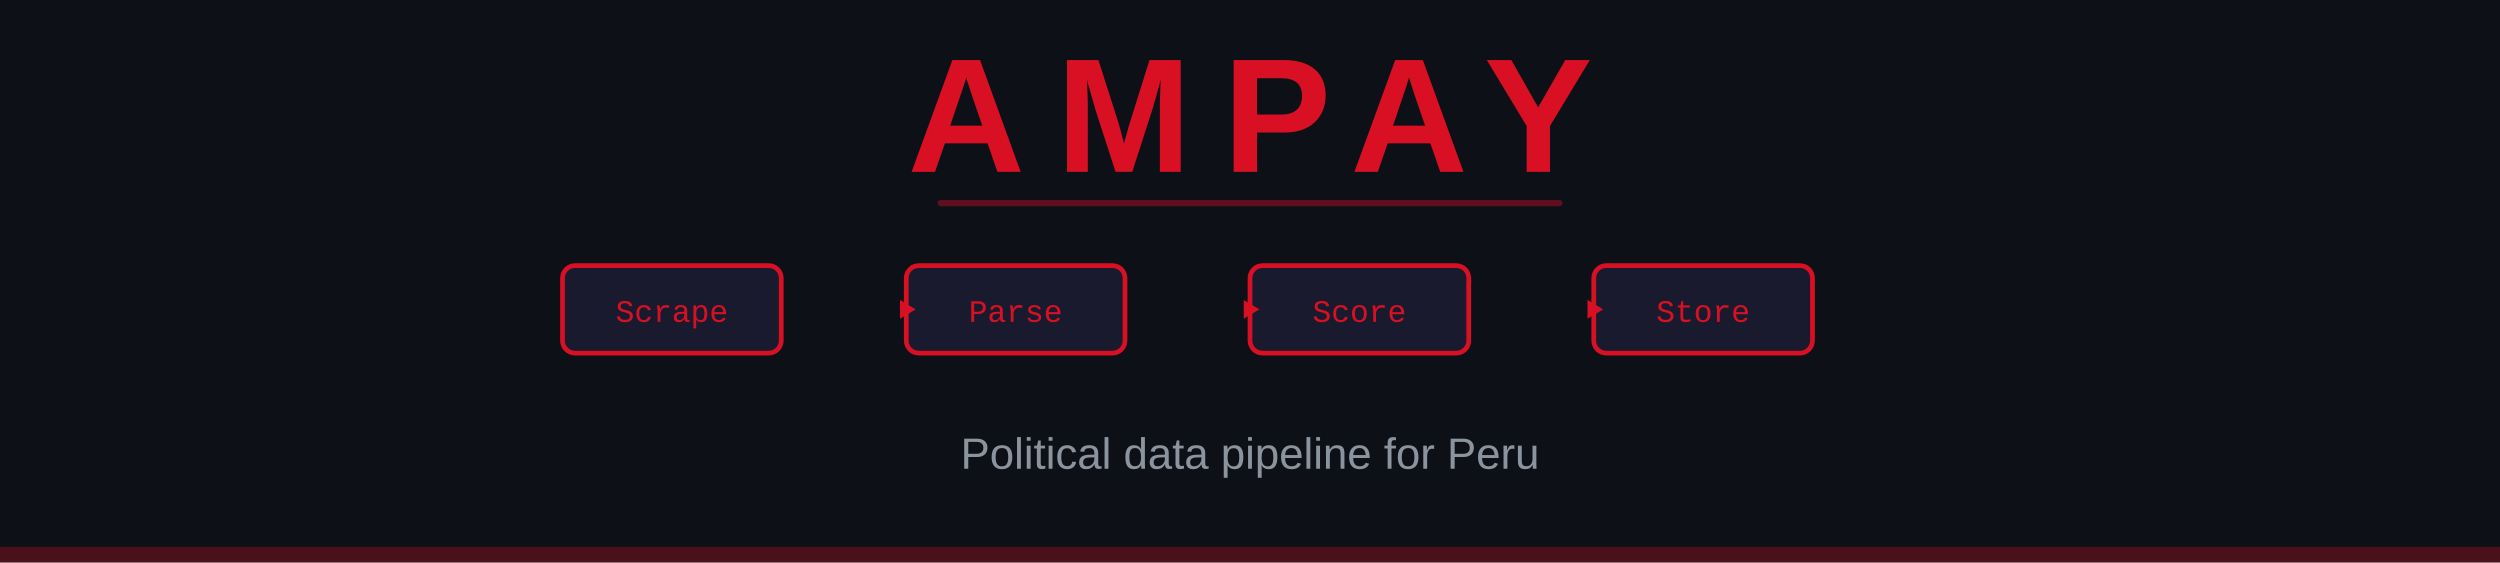
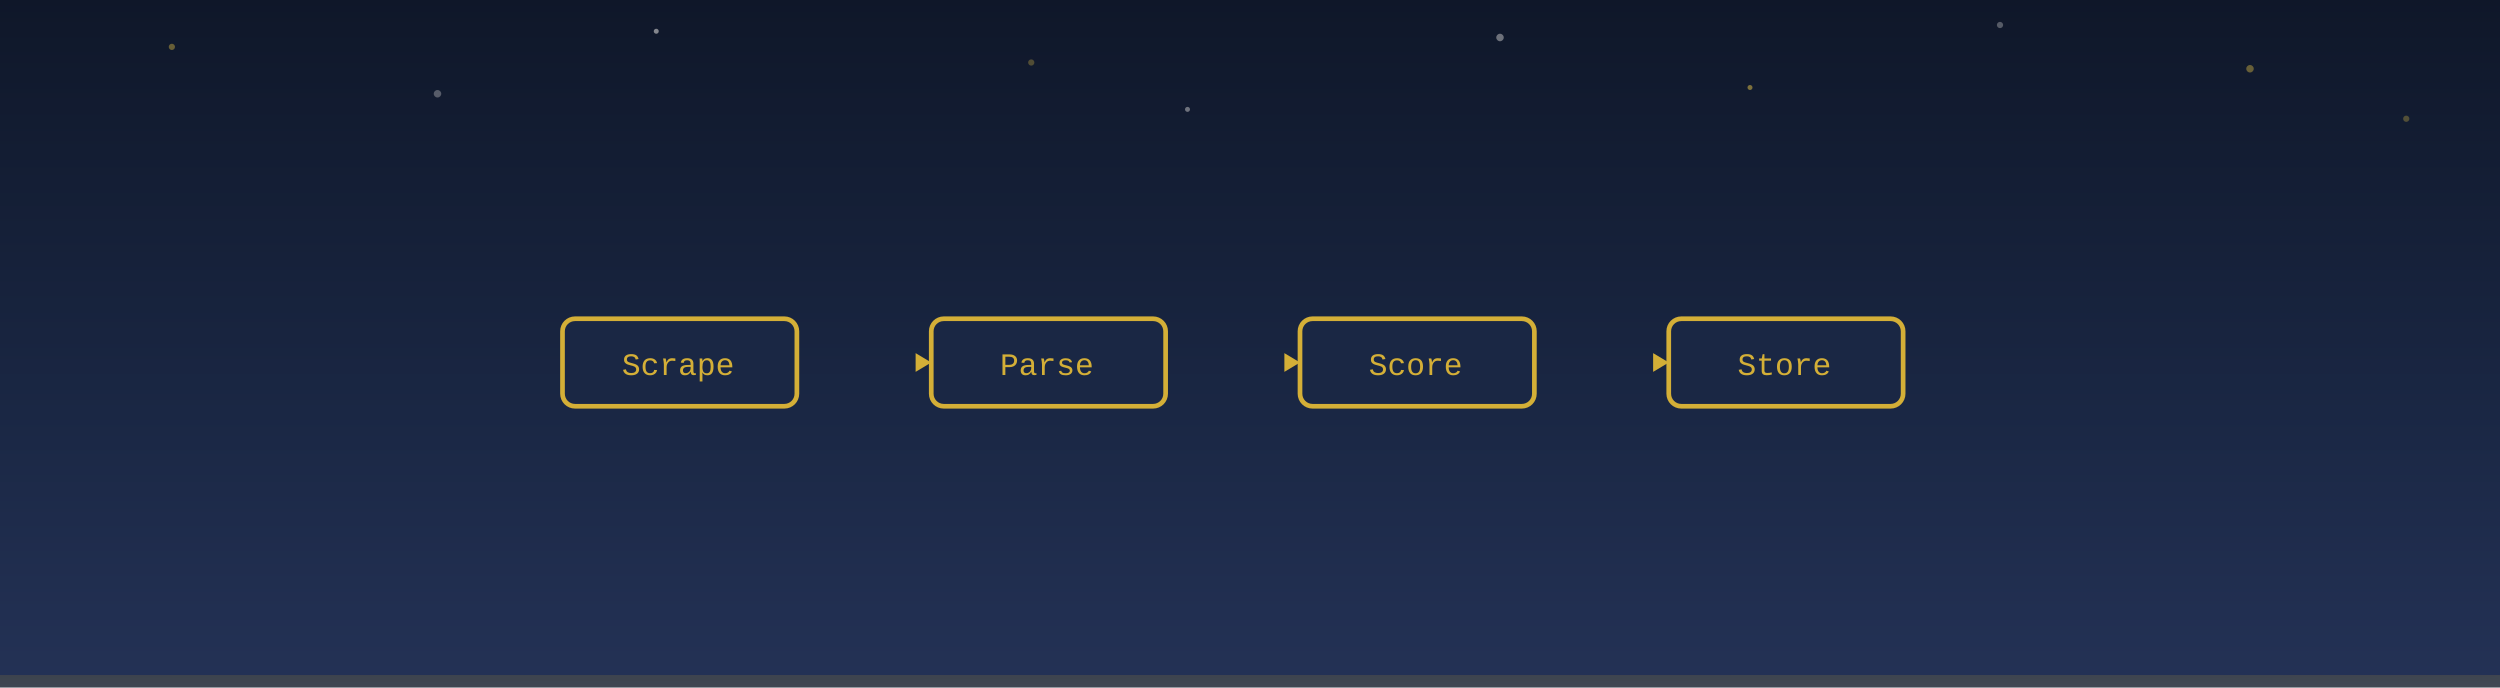
- <svg xmlns="http://www.w3.org/2000/svg" viewBox="0 0 800 180">
+ <svg xmlns="http://www.w3.org/2000/svg" viewBox="0 0 800 220">
  <style>
-     @keyframes nodeFade1 { 0%, 100% { opacity: 0.3; } 10%, 30% { opacity: 1; } }
-     @keyframes nodeFade2 { 0%, 20% { opacity: 0.3; } 30%, 50% { opacity: 1; } 60%, 100% { opacity: 0.3; } }
-     @keyframes nodeFade3 { 0%, 40% { opacity: 0.3; } 50%, 70% { opacity: 1; } 80%, 100% { opacity: 0.3; } }
-     @keyframes nodeFade4 { 0%, 60% { opacity: 0.3; } 70%, 90% { opacity: 1; } 100% { opacity: 0.3; } }
-     @keyframes lineDraw1 { 0%, 15% { stroke-dashoffset: 60; } 30% { stroke-dashoffset: 0; } }
-     @keyframes lineDraw2 { 0%, 35% { stroke-dashoffset: 60; } 50% { stroke-dashoffset: 0; } }
-     @keyframes lineDraw3 { 0%, 55% { stroke-dashoffset: 60; } 70% { stroke-dashoffset: 0; } }
-     .node { rx: 4; }
-     .n1 { animation: nodeFade1 4s ease-in-out infinite; }
-     .n2 { animation: nodeFade2 4s ease-in-out infinite; }
-     .n3 { animation: nodeFade3 4s ease-in-out infinite; }
-     .n4 { animation: nodeFade4 4s ease-in-out infinite; }
-     .pipe { stroke-dasharray: 60; stroke-dashoffset: 60; stroke: #d91023; stroke-width: 1.5; fill: none; }
-     .p1 { animation: lineDraw1 4s ease-in-out infinite; }
-     .p2 { animation: lineDraw2 4s ease-in-out infinite; }
-     .p3 { animation: lineDraw3 4s ease-in-out infinite; }
+     @keyframes fadeIn {
+       from { opacity: 0; }
+       to { opacity: 1; }
+     }
+     @keyframes titleGlow {
+       0%, 100% { filter: drop-shadow(0 0 10px rgba(212, 175, 55, 0.3)); }
+       50% { filter: drop-shadow(0 0 18px rgba(212, 175, 55, 0.5)); }
+     }
+     @keyframes nodePulse1 {
+       0%, 100% { opacity: 0.35; }
+       10%, 30% { opacity: 1; }
+     }
+     @keyframes nodePulse2 {
+       0%, 20% { opacity: 0.35; }
+       30%, 50% { opacity: 1; }
+       60%, 100% { opacity: 0.35; }
+     }
+     @keyframes nodePulse3 {
+       0%, 40% { opacity: 0.35; }
+       50%, 70% { opacity: 1; }
+       80%, 100% { opacity: 0.35; }
+     }
+     @keyframes nodePulse4 {
+       0%, 60% { opacity: 0.35; }
+       70%, 90% { opacity: 1; }
+       100% { opacity: 0.35; }
+     }
+     @keyframes pipeDraw1 {
+       0%, 15% { stroke-dashoffset: 60; }
+       30% { stroke-dashoffset: 0; }
+     }
+     @keyframes pipeDraw2 {
+       0%, 35% { stroke-dashoffset: 60; }
+       50% { stroke-dashoffset: 0; }
+     }
+     @keyframes pipeDraw3 {
+       0%, 55% { stroke-dashoffset: 60; }
+       70% { stroke-dashoffset: 0; }
+     }
+     @keyframes twinkle {
+       0%, 100% { opacity: 0.3; }
+       50% { opacity: 1; }
+     }
+     @keyframes starPulse {
+       0%, 100% { opacity: 0.2; r: 1; }
+       50% { opacity: 0.9; r: 1.5; }
+     }
+     .title-glow {
+       animation: titleGlow 3s ease-in-out infinite;
+     }
+     .title-fade {
+       opacity: 0;
+       animation: fadeIn 1s ease-out 0.3s forwards;
+     }
+     .sub-fade {
+       opacity: 0;
+       animation: fadeIn 0.8s ease-out 0.8s forwards;
+     }
+     .tagline-fade {
+       opacity: 0;
+       animation: fadeIn 0.8s ease-out 2.5s forwards;
+     }
+     .n1 { animation: nodePulse1 4s ease-in-out infinite; }
+     .n2 { animation: nodePulse2 4s ease-in-out infinite; }
+     .n3 { animation: nodePulse3 4s ease-in-out infinite; }
+     .n4 { animation: nodePulse4 4s ease-in-out infinite; }
+     .pipe {
+       stroke-dasharray: 60;
+       stroke-dashoffset: 60;
+       stroke-width: 1.5;
+       fill: none;
+     }
+     .p1 { stroke: #D4AF37; animation: pipeDraw1 4s ease-in-out infinite; }
+     .p2 { stroke: #D4AF37; animation: pipeDraw2 4s ease-in-out infinite; }
+     .p3 { stroke: #D4AF37; animation: pipeDraw3 4s ease-in-out infinite; }
+     .star {
+       animation: twinkle 3s ease-in-out infinite;
+     }
+     .star-pulse {
+       animation: starPulse 4s ease-in-out infinite;
+     }
+     .st1 { animation-delay: 0.2s; }
+     .st2 { animation-delay: 0.9s; }
+     .st3 { animation-delay: 1.6s; }
+     .st4 { animation-delay: 2.3s; }
+     .st5 { animation-delay: 0.5s; }
+     .st6 { animation-delay: 1.2s; }
+     .st7 { animation-delay: 1.8s; }
+     .st8 { animation-delay: 0.7s; }
+     .st9 { animation-delay: 1.4s; }
+     .st10 { animation-delay: 2.0s; }
+     .mountain-fade {
+       opacity: 0;
+       animation: fadeIn 1s ease-out 0.1s forwards;
+     }
  </style>
-   <rect width="800" height="180" fill="#0d1117" />
-   <text x="400" y="55" text-anchor="middle" font-family="'Segoe UI', Arial, sans-serif" font-size="52" font-weight="900" fill="#d91023" letter-spacing="10">AMPAY</text>
-   <rect x="300" y="64" width="200" height="2" rx="1" fill="#d91023" opacity="0.4" />
-   <g transform="translate(180, 85)">
-     <rect x="0" y="0" width="70" height="28" class="node n1" fill="#1a1a2e" stroke="#d91023" stroke-width="1.5" />
-     <text x="35" y="18" text-anchor="middle" font-family="'Courier New', monospace" font-size="10" fill="#d91023" class="n1">Scrape</text>
-     <line x1="70" y1="14" x2="110" y2="14" class="pipe p1" />
-     <rect x="110" y="0" width="70" height="28" class="node n2" fill="#1a1a2e" stroke="#d91023" stroke-width="1.5" />
-     <text x="145" y="18" text-anchor="middle" font-family="'Courier New', monospace" font-size="10" fill="#d91023" class="n2">Parse</text>
-     <line x1="180" y1="14" x2="220" y2="14" class="pipe p2" />
-     <rect x="220" y="0" width="70" height="28" class="node n3" fill="#1a1a2e" stroke="#d91023" stroke-width="1.5" />
-     <text x="255" y="18" text-anchor="middle" font-family="'Courier New', monospace" font-size="10" fill="#d91023" class="n3">Score</text>
-     <line x1="290" y1="14" x2="330" y2="14" class="pipe p3" />
-     <rect x="330" y="0" width="70" height="28" class="node n4" fill="#1a1a2e" stroke="#d91023" stroke-width="1.5" />
-     <text x="365" y="18" text-anchor="middle" font-family="'Courier New', monospace" font-size="10" fill="#d91023" class="n4">Store</text>
-     <polygon points="108,11 108,17 113,14" fill="#d91023" class="n2" />
-     <polygon points="218,11 218,17 223,14" fill="#d91023" class="n3" />
-     <polygon points="328,11 328,17 333,14" fill="#d91023" class="n4" />
+   <defs>
+     <linearGradient id="goldGrad" x1="0%" y1="0%" x2="100%" y2="100%">
+       <stop offset="0%" stop-color="#C9A227" />
+       <stop offset="50%" stop-color="#D4AF37" />
+       <stop offset="100%" stop-color="#E8C547" />
+     </linearGradient>
+     <linearGradient id="skyGrad" x1="0%" y1="0%" x2="0%" y2="100%">
+       <stop offset="0%" stop-color="#0F1729" />
+       <stop offset="60%" stop-color="#1A2744" />
+       <stop offset="100%" stop-color="#243256" />
+     </linearGradient>
+     <linearGradient id="mtGrad1" x1="0%" y1="0%" x2="0%" y2="100%">
+       <stop offset="0%" stop-color="#1A2744" />
+       <stop offset="100%" stop-color="#0F1729" />
+     </linearGradient>
+     <linearGradient id="mtGrad2" x1="0%" y1="0%" x2="0%" y2="100%">
+       <stop offset="0%" stop-color="#243256" />
+       <stop offset="100%" stop-color="#1A2744" />
+     </linearGradient>
+     <linearGradient id="mtGrad3" x1="0%" y1="0%" x2="0%" y2="100%">
+       <stop offset="0%" stop-color="#2D3D66" />
+       <stop offset="100%" stop-color="#1A2744" />
+     </linearGradient>
+   </defs>
+   <rect width="800" height="220" fill="url(#skyGrad)" />
+   <circle class="star st1" cx="55" cy="15" r="1" fill="#E8C547" opacity="0.4" />
+   <circle class="star-pulse st2" cx="140" cy="30" r="1.2" fill="#F8F4F0" opacity="0.3" />
+   <circle class="star st3" cx="210" cy="10" r="0.8" fill="#F8F4F0" opacity="0.5" />
+   <circle class="star-pulse st4" cx="330" cy="20" r="1" fill="#E8C547" opacity="0.3" />
+   <circle class="star st5" cx="480" cy="12" r="1.2" fill="#F8F4F0" opacity="0.4" />
+   <circle class="star-pulse st6" cx="560" cy="28" r="0.8" fill="#E8C547" opacity="0.5" />
+   <circle class="star st7" cx="640" cy="8" r="1" fill="#F8F4F0" opacity="0.3" />
+   <circle class="star-pulse st8" cx="720" cy="22" r="1.2" fill="#E8C547" opacity="0.4" />
+   <circle class="star st9" cx="380" cy="35" r="0.8" fill="#F8F4F0" opacity="0.4" />
+   <circle class="star-pulse st10" cx="770" cy="38" r="1" fill="#E8C547" opacity="0.3" />
+   <g class="mountain-fade">
+     <polygon points="0,220 0,160 35,138 75,150 120,118 165,140 215,108 260,130 310,100 355,125 400,92 445,118 495,96 540,122 585,108 630,132 680,100 725,128 765,115 800,145 800,220" fill="url(#mtGrad1)" opacity="0.7" />
+     <polygon points="0,220 0,175 30,162 75,170 125,148 165,165 210,142 255,160 315,138 365,155 415,132 465,150 525,140 575,158 625,145 675,162 735,148 785,160 800,170 800,220" fill="url(#mtGrad2)" opacity="0.8" />
+     <polygon points="0,220 0,190 55,178 105,185 155,172 205,180 255,168 305,178 355,165 405,174 455,162 505,170 555,164 605,175 655,168 705,180 755,172 800,182 800,220" fill="url(#mtGrad3)" opacity="0.6" />
+     <polygon points="310,100 300,108 320,108" fill="#F8F4F0" opacity="0.15" />
+     <polygon points="400,92 390,100 410,100" fill="#F8F4F0" opacity="0.15" />
+     <polygon points="495,96 485,104 505,104" fill="#F8F4F0" opacity="0.15" />
+     <polygon points="680,100 670,108 690,108" fill="#F8F4F0" opacity="0.15" />
  </g>
-   <text x="400" y="150" text-anchor="middle" font-family="'Segoe UI', Arial, sans-serif" font-size="14" fill="#8b949e">Political data pipeline for Peru</text>
-   <rect x="0" y="175" width="800" height="5" fill="#d91023" opacity="0.3" />
+   <g class="title-fade title-glow">
+     <text x="400" y="60" text-anchor="middle" font-family="'Space Grotesk', 'Segoe UI', sans-serif" font-size="52" font-weight="700" fill="url(#goldGrad)" letter-spacing="8">AMPAY</text>
+   </g>
+   <rect class="sub-fade" x="310" y="70" width="180" height="1.5" rx="1" fill="url(#goldGrad)" opacity="0.3" />
+   <text class="sub-fade" x="400" y="88" text-anchor="middle" font-family="'Space Grotesk', 'Segoe UI', sans-serif" font-size="11" font-weight="400" fill="#B8B4B0" letter-spacing="1">political data pipeline</text>
+   <g transform="translate(180, 102)">
+     <rect x="0" y="0" width="75" height="28" rx="4" class="n1" fill="#1A2744" stroke="#D4AF37" stroke-width="1.5" />
+     <text x="37" y="18" text-anchor="middle" font-family="'JetBrains Mono', 'Courier New', monospace" font-size="10" fill="#D4AF37" class="n1">Scrape</text>
+     <line x1="75" y1="14" x2="115" y2="14" class="pipe p1" />
+     <polygon points="113,11 113,17 118,14" fill="#D4AF37" class="n2" />
+     <rect x="118" y="0" width="75" height="28" rx="4" class="n2" fill="#1A2744" stroke="#D4AF37" stroke-width="1.5" />
+     <text x="155" y="18" text-anchor="middle" font-family="'JetBrains Mono', 'Courier New', monospace" font-size="10" fill="#D4AF37" class="n2">Parse</text>
+     <line x1="193" y1="14" x2="233" y2="14" class="pipe p2" />
+     <polygon points="231,11 231,17 236,14" fill="#D4AF37" class="n3" />
+     <rect x="236" y="0" width="75" height="28" rx="4" class="n3" fill="#1A2744" stroke="#D4AF37" stroke-width="1.5" />
+     <text x="273" y="18" text-anchor="middle" font-family="'JetBrains Mono', 'Courier New', monospace" font-size="10" fill="#D4AF37" class="n3">Score</text>
+     <line x1="311" y1="14" x2="351" y2="14" class="pipe p3" />
+     <polygon points="349,11 349,17 354,14" fill="#D4AF37" class="n4" />
+     <rect x="354" y="0" width="75" height="28" rx="4" class="n4" fill="#1A2744" stroke="#D4AF37" stroke-width="1.5" />
+     <text x="391" y="18" text-anchor="middle" font-family="'JetBrains Mono', 'Courier New', monospace" font-size="10" fill="#D4AF37" class="n4">Store</text>
+   </g>
+   <text class="tagline-fade" x="400" y="155" text-anchor="middle" font-family="'Space Grotesk', 'Segoe UI', sans-serif" font-size="10" fill="#787470">Scraping congressional votes and campaign promises for Peru 2026</text>
+   <rect x="0" y="216" width="800" height="4" fill="url(#goldGrad)" opacity="0.15" />
</svg>
